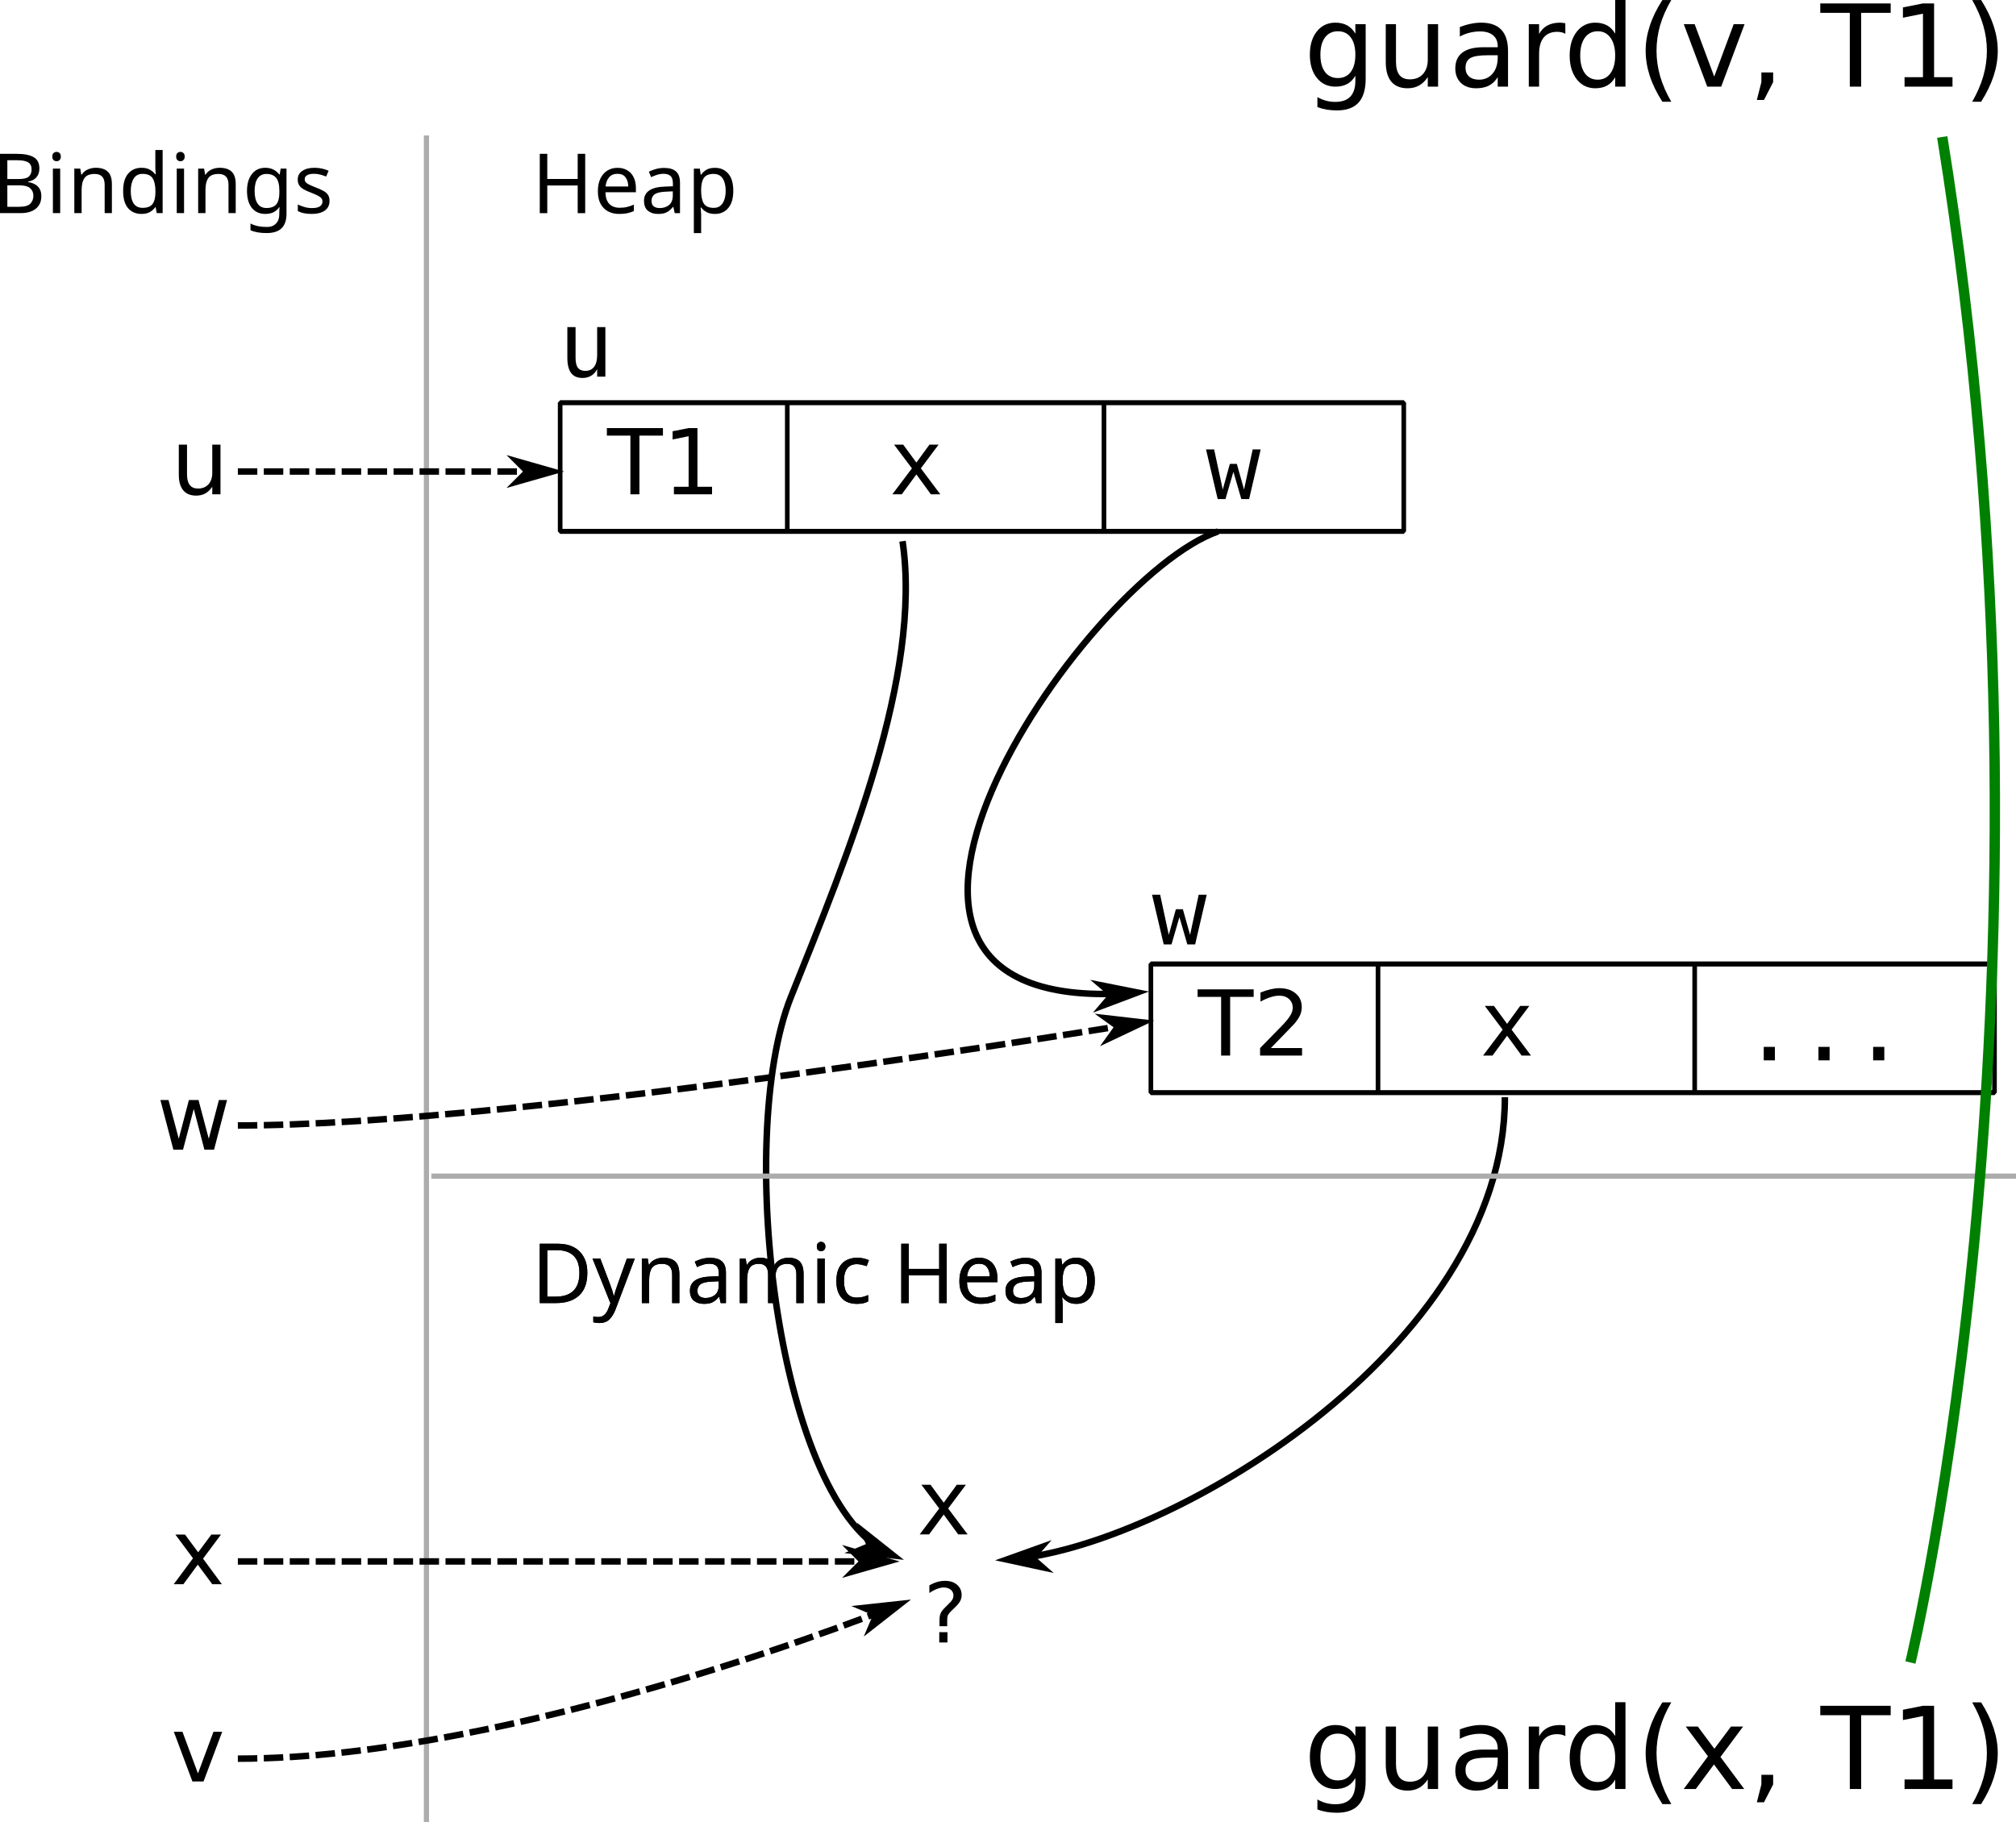
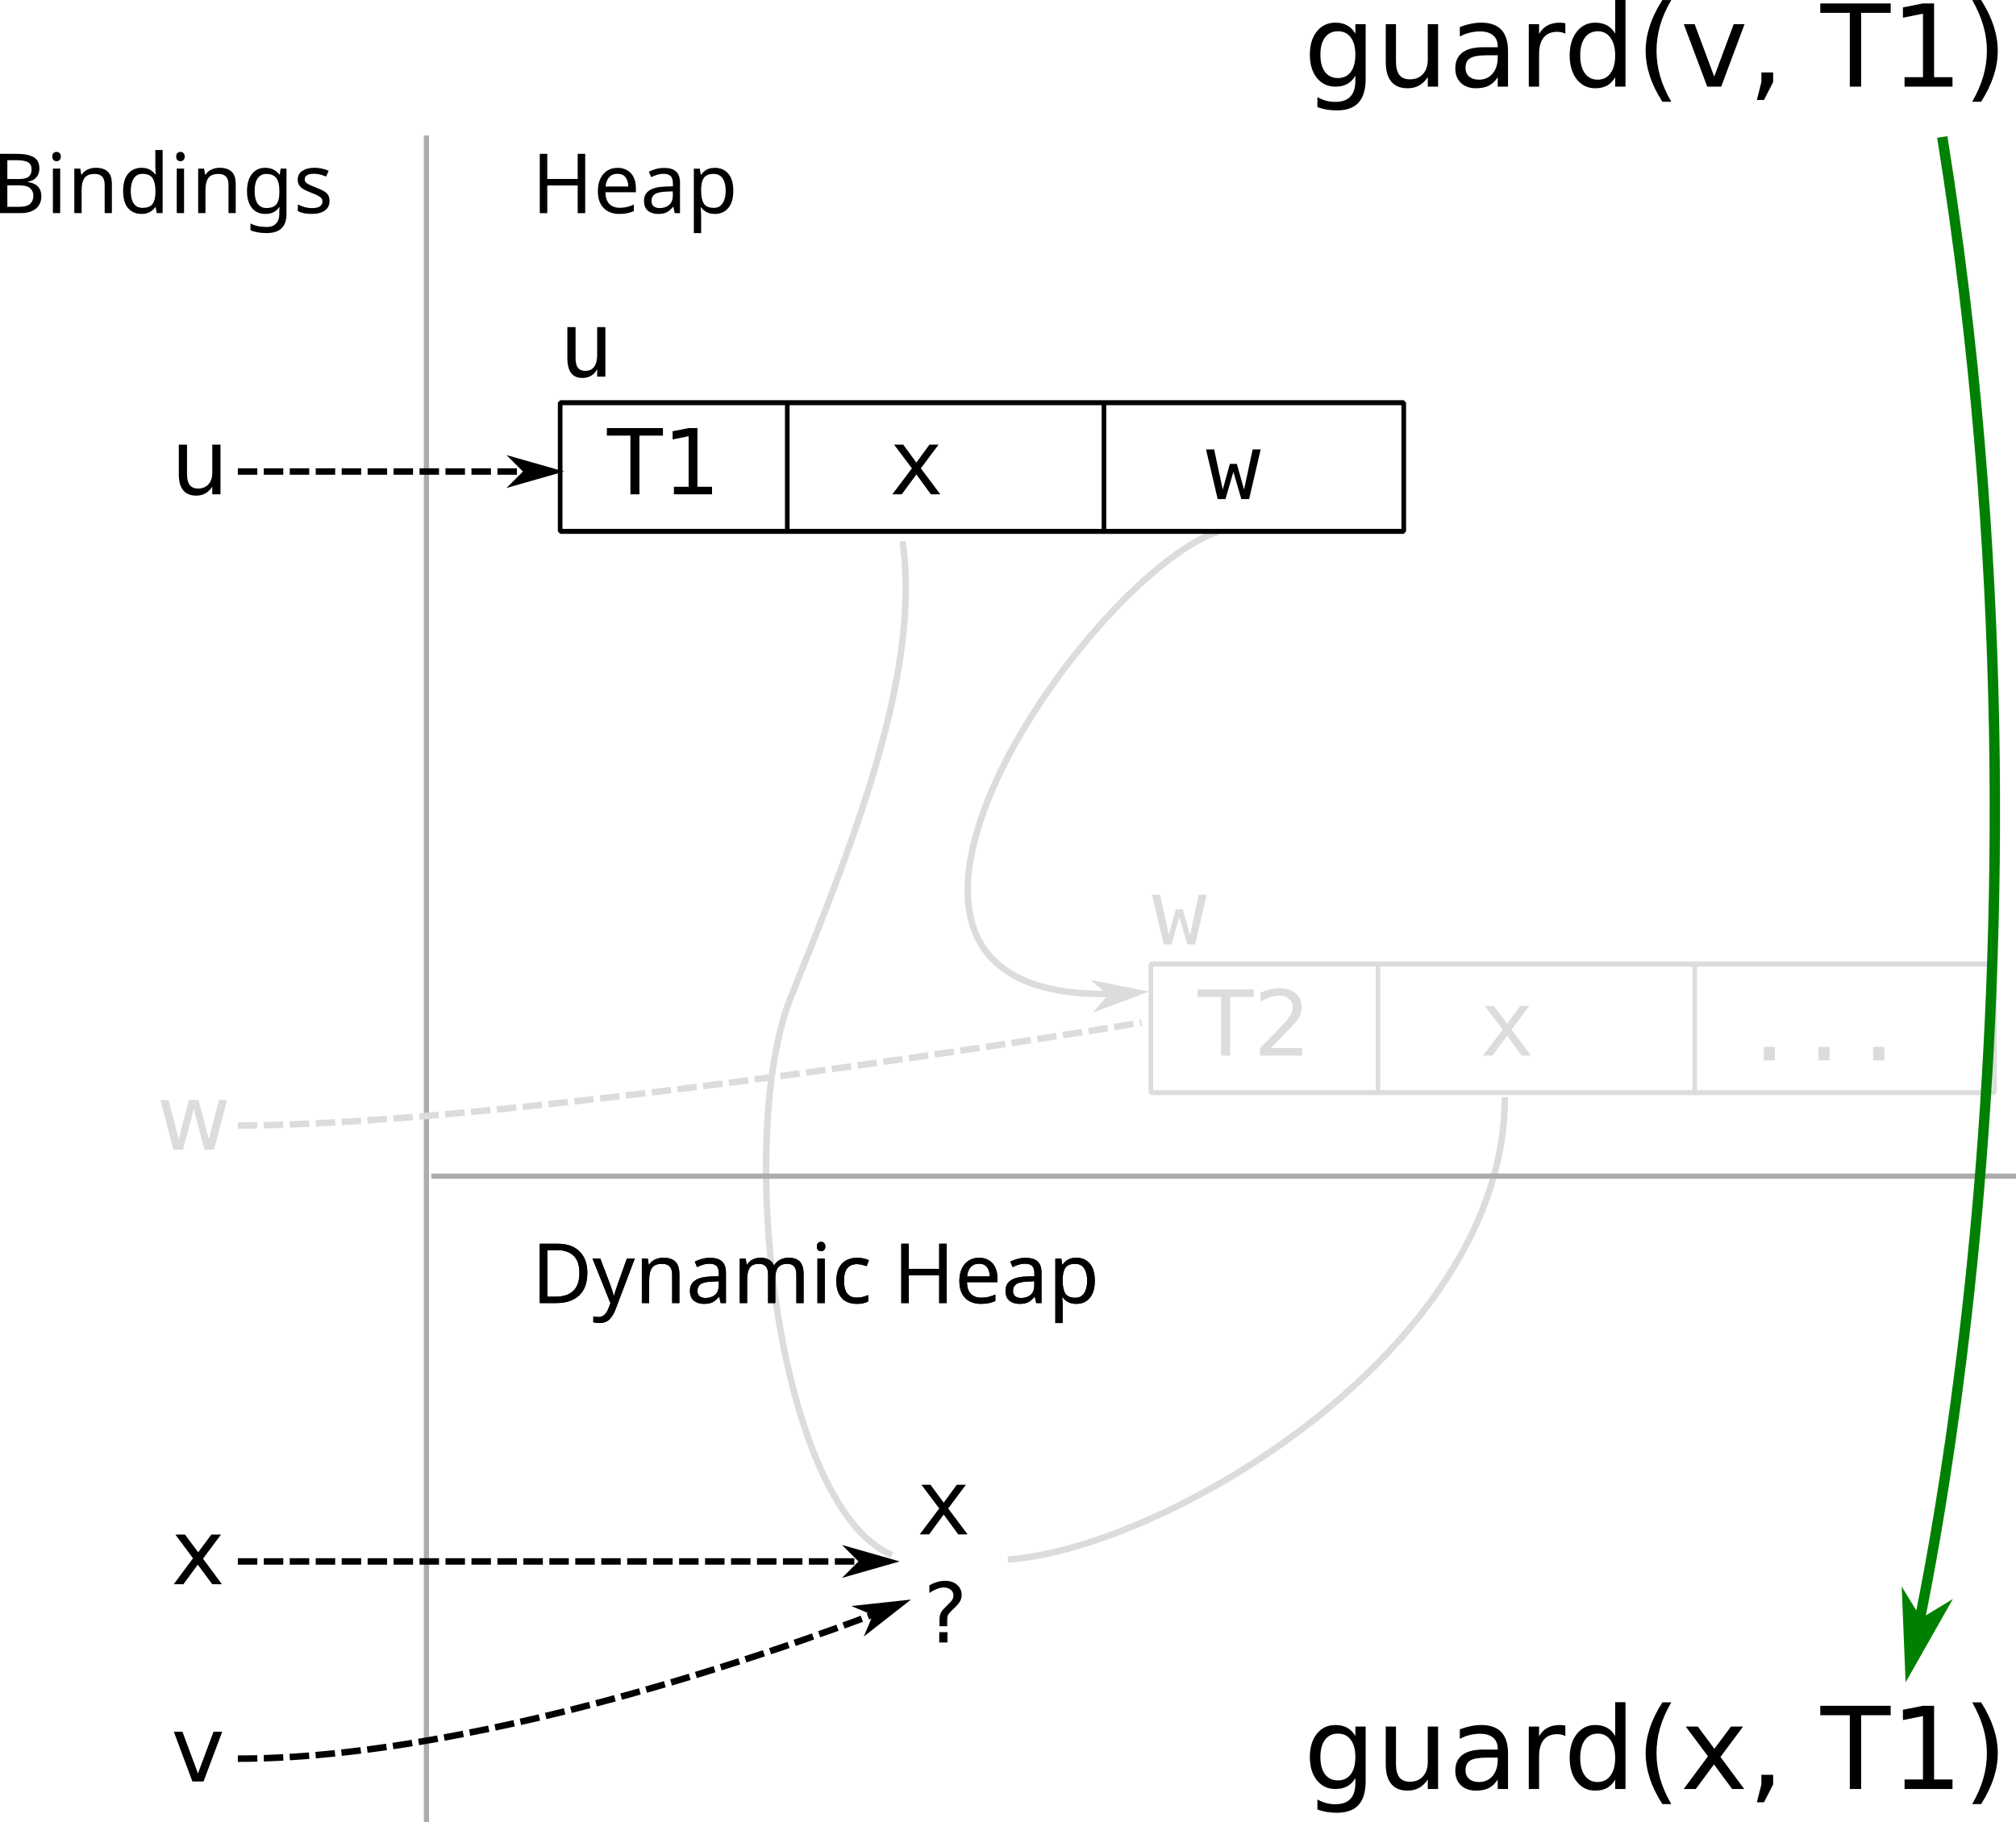
- <svg xmlns="http://www.w3.org/2000/svg" id="svg2" version="1.1" width="388.334" height="350.986" xml:space="preserve">
+ <svg xmlns="http://www.w3.org/2000/svg" xmlns:ns1="http://www.openswatchbook.org/uri/2009/osb" xmlns:xlink="http://www.w3.org/1999/xlink" id="svg2" version="1.1" width="388.334" height="350.986" xml:space="preserve">
  <defs id="defs6">
+     <linearGradient id="linearGradient7892" ns1:paint="solid">
+       <stop style="stop-color:#dcdcdc;stop-opacity:1;" offset="0" id="stop7894" />
+     </linearGradient>
    <marker orient="auto" refY="0" refX="0" id="Arrow1Mend" style="overflow:visible">
      <path id="path4114" d="M 0,0 5,-5 -12.5,0 5,5 0,0 z" style="fill-rule:evenodd;stroke:#000000;stroke-width:1pt;marker-start:none" transform="matrix(-0.4,0,0,-0.4,-4,0)" />
    </marker>
    <marker orient="auto" refY="0" refX="0" id="Arrow1Lend" style="overflow:visible">
      <path id="path4108" d="M 0,0 5,-5 -12.5,0 5,5 0,0 z" style="fill-rule:evenodd;stroke:#000000;stroke-width:1pt;marker-start:none" transform="matrix(-0.8,0,0,-0.8,-10,0)" />
    </marker>
    <marker orient="auto" refY="0" refX="0" id="Arrow1Mend-3" style="overflow:visible">
      <path id="path4114-1" d="M 0,0 5,-5 -12.5,0 5,5 0,0 z" style="fill-rule:evenodd;stroke:#000000;stroke-width:1pt;marker-start:none" transform="matrix(-0.4,0,0,-0.4,-4,0)" />
    </marker>
    <marker orient="auto" refY="0" refX="0" id="Arrow1Mend-38" style="overflow:visible">
      <path id="path4114-2" d="M 0,0 5,-5 -12.5,0 5,5 0,0 z" style="fill-rule:evenodd;stroke:#000000;stroke-width:1pt;marker-start:none" transform="matrix(-0.4,0,0,-0.4,-4,0)" />
    </marker>
    <marker orient="auto" refY="0" refX="0" id="Arrow1Mend-5" style="overflow:visible">
      <path id="path4114-8" d="M 0,0 5,-5 -12.5,0 5,5 0,0 z" style="fill-rule:evenodd;stroke:#000000;stroke-width:1pt;marker-start:none" transform="matrix(-0.4,0,0,-0.4,-4,0)" />
    </marker>
    <marker orient="auto" refY="0" refX="0" id="Arrow1Mend-8" style="overflow:visible">
      <path id="path4114-6" d="M 0,0 5,-5 -12.5,0 5,5 0,0 z" style="fill-rule:evenodd;stroke:#000000;stroke-width:1pt;marker-start:none" transform="matrix(-0.4,0,0,-0.4,-4,0)" />
    </marker>
    <marker orient="auto" refY="0" refX="0" id="Arrow1Mend-52" style="overflow:visible">
      <path id="path4114-3" d="M 0,0 5,-5 -12.5,0 5,5 0,0 z" style="fill-rule:evenodd;stroke:#000000;stroke-width:1pt;marker-start:none" transform="matrix(-0.4,0,0,-0.4,-4,0)" />
    </marker>
    <marker orient="auto" refY="0" refX="0" id="Arrow1Mend-4" style="overflow:visible">
      <path id="path4114-7" d="M 0,0 5,-5 -12.5,0 5,5 0,0 z" style="fill-rule:evenodd;stroke:#000000;stroke-width:1pt;marker-start:none" transform="matrix(-0.4,0,0,-0.4,-4,0)" />
    </marker>
    <marker orient="auto" refY="0" refX="0" id="Arrow1Mend-49" style="overflow:visible">
      <path id="path4114-24" d="M 0,0 5,-5 -12.5,0 5,5 0,0 z" style="fill-rule:evenodd;stroke:#000000;stroke-width:1pt;marker-start:none" transform="matrix(-0.4,0,0,-0.4,-4,0)" />
    </marker>
    <marker orient="auto" refY="0" refX="0" id="Arrow1Mend-6" style="overflow:visible">
      <path id="path4114-5" d="M 0,0 5,-5 -12.5,0 5,5 0,0 z" style="fill-rule:evenodd;stroke:#000000;stroke-width:1pt;marker-start:none" transform="matrix(-0.4,0,0,-0.4,-4,0)" />
    </marker>
    <marker orient="auto" refY="0" refX="0" id="Arrow1Mend-61" style="overflow:visible">
      <path id="path4114-79" d="M 0,0 5,-5 -12.5,0 5,5 0,0 z" style="fill-rule:evenodd;stroke:#000000;stroke-width:1pt;marker-start:none" transform="matrix(-0.4,0,0,-0.4,-4,0)" />
    </marker>
    <marker orient="auto" refY="0" refX="0" id="marker5667" style="overflow:visible">
      <path id="path5669" d="M 0,0 5,-5 -12.5,0 5,5 0,0 z" style="fill-rule:evenodd;stroke:#000000;stroke-width:1pt;marker-start:none" transform="matrix(-0.4,0,0,-0.4,-4,0)" />
    </marker>
    <marker orient="auto" refY="0" refX="0" id="marker5671" style="overflow:visible">
      <path id="path5673" d="M 0,0 5,-5 -12.5,0 5,5 0,0 z" style="fill-rule:evenodd;stroke:#000000;stroke-width:1pt;marker-start:none" transform="matrix(-0.4,0,0,-0.4,-4,0)" />
    </marker>
    <marker orient="auto" refY="0" refX="0" id="Arrow1Mend-60" style="overflow:visible">
      <path id="path4114-9" d="M 0,0 5,-5 -12.5,0 5,5 0,0 z" style="fill-rule:evenodd;stroke:#000000;stroke-width:1pt;marker-start:none" transform="matrix(-0.4,0,0,-0.4,-4,0)" />
    </marker>
    <marker orient="auto" refY="0" refX="0" id="Arrow1Mend-64" style="overflow:visible">
      <path id="path4114-70" d="M 0,0 5,-5 -12.5,0 5,5 0,0 z" style="fill-rule:evenodd;stroke:#000000;stroke-width:1pt;marker-start:none" transform="matrix(-0.4,0,0,-0.4,-4,0)" />
    </marker>
    <marker orient="auto" refY="0" refX="0" id="Arrow1Mend-0" style="overflow:visible">
      <path id="path4114-0" d="M 0,0 5,-5 -12.5,0 5,5 0,0 z" style="fill-rule:evenodd;stroke:#000000;stroke-width:1pt;marker-start:none" transform="matrix(-0.4,0,0,-0.4,-4,0)" />
    </marker>
    <marker orient="auto" refY="0" refX="0" id="marker9378" style="overflow:visible">
      <path id="path9380" d="M 0,0 5,-5 -12.5,0 5,5 0,0 z" style="fill-rule:evenodd;stroke:#000000;stroke-width:1pt;marker-start:none" transform="matrix(-0.4,0,0,-0.4,-4,0)" />
    </marker>
    <marker orient="auto" refY="0" refX="0" id="marker9382" style="overflow:visible">
      <path id="path9384" d="M 0,0 5,-5 -12.5,0 5,5 0,0 z" style="fill-rule:evenodd;stroke:#000000;stroke-width:1pt;marker-start:none" transform="matrix(-0.4,0,0,-0.4,-4,0)" />
    </marker>
    <marker orient="auto" refY="0" refX="0" id="Arrow1Mend-42" style="overflow:visible">
      <path id="path4114-53" d="M 0,0 5,-5 -12.5,0 5,5 0,0 z" style="fill-rule:evenodd;stroke:#000000;stroke-width:1pt;marker-start:none" transform="matrix(-0.4,0,0,-0.4,-4,0)" />
    </marker>
    <marker orient="auto" refY="0" refX="0" id="Arrow1Mend-84" style="overflow:visible">
      <path id="path4114-90" d="M 0,0 5,-5 -12.5,0 5,5 0,0 z" style="fill-rule:evenodd;stroke:#000000;stroke-width:1pt;marker-start:none" transform="matrix(-0.4,0,0,-0.4,-4,0)" />
+     </marker>
+     <linearGradient xlink:href="#linearGradient7892" id="linearGradient7896" x1="96.751" y1="-115.382" x2="103.764" y2="-115.382" gradientUnits="userSpaceOnUse" />
+     <linearGradient xlink:href="#linearGradient7892" id="linearGradient7898" x1="141.315" y1="95.09" x2="159.8" y2="95.09" gradientUnits="userSpaceOnUse" />
+     <linearGradient xlink:href="#linearGradient7892" id="linearGradient7900" x1="47" y1="171.962" x2="62.606" y2="171.962" gradientUnits="userSpaceOnUse" />
+     <linearGradient xlink:href="#linearGradient7892" id="linearGradient7902" x1="11.959" y1="173.595" x2="28.064" y2="173.595" gradientUnits="userSpaceOnUse" />
+     <marker orient="auto" refY="0" refX="0" id="Arrow1Mend-84Z" style="overflow:visible">
+       <path id="path10418" d="M 0,0 5,-5 -12.5,0 5,5 0,0 z" style="marker-start:none;stroke:#008000;stroke-width:1pt;fill:#008000;fill-rule:evenodd" transform="matrix(-0.4,0,0,-0.4,-4,0)" />
+     </marker>
+     <marker orient="auto" refY="0" refX="0" id="Arrow1Mends" style="overflow:visible">
+       <path id="path10709" d="M 0,0 5,-5 -12.5,0 5,5 0,0 z" style="marker-start:none;stroke:#dcdcdc;stroke-width:1pt;fill:#dcdcdc;fill-rule:evenodd" transform="matrix(-0.4,0,0,-0.4,-4,0)" />
+     </marker>
+     <marker orient="auto" refY="0" refX="0" id="Arrow1MendL" style="overflow:visible">
+       <path id="path11000" d="M 0,0 5,-5 -12.5,0 5,5 0,0 z" style="marker-start:none;stroke:#dcdcdc;stroke-width:1pt;fill:#dcdcdc;fill-rule:evenodd" transform="matrix(-0.4,0,0,-0.4,-4,0)" />
+     </marker>
+     <marker orient="auto" refY="0" refX="0" id="Arrow1Mendy" style="overflow:visible">
+       <path id="path11295" d="M 0,0 5,-5 -12.5,0 5,5 0,0 z" style="marker-start:none;stroke:#dcdcdc;stroke-width:1pt;fill:#dcdcdc;fill-rule:evenodd" transform="matrix(-0.4,0,0,-0.4,-4,0)" />
+     </marker>
+     <marker orient="auto" refY="0" refX="0" id="Arrow1Mendu" style="overflow:visible">
+       <path id="path11298" d="M 0,0 5,-5 -12.5,0 5,5 0,0 z" style="marker-start:none;stroke:#dcdcdc;stroke-width:1pt;fill:#dcdcdc;fill-rule:evenodd" transform="matrix(-0.4,0,0,-0.4,-4,0)" />
    </marker>
  </defs>
  <g id="g10" transform="matrix(1.25,0,0,-1.25,101.9578,305.7391)" style="display:inline">
    <text xml:space="preserve" style="font-size:9.6px;font-style:normal;font-variant:normal;font-weight:normal;font-stretch:normal;text-align:start;line-height:125%;letter-spacing:0px;word-spacing:0px;writing-mode:lr-tb;text-anchor:start;fill:#000000;fill-opacity:1;stroke:none;font-family:Sans;-inkscape-font-specification:Sans" x="0.377" y="-211.739" id="text5282" transform="scale(1,-1)">
      <tspan id="tspan5284" x="0.377" y="-211.739" style="font-size:12.8px;font-style:normal;font-variant:normal;font-weight:normal;font-stretch:normal;text-align:start;line-height:125%;writing-mode:lr-tb;text-anchor:start;font-family:Sans;-inkscape-font-specification:Sans">Heap</tspan>
    </text>
    <flowRoot xml:space="preserve" id="flowRoot5398" style="font-size:12px;font-style:normal;font-variant:normal;font-weight:normal;font-stretch:normal;text-align:start;line-height:125%;letter-spacing:0px;word-spacing:0px;writing-mode:lr-tb;text-anchor:start;fill:#000000;fill-opacity:1;stroke:none;font-family:Bitstream Vera Sans;-inkscape-font-specification:Bitstream Vera Sans" transform="matrix(0.8,0,0,-0.8,0,194)">
      <flowRegion id="flowRegion5400">
        <rect id="rect5402" width="116.532" height="107.568" x="-157.578" y="-52.84" />
      </flowRegion>
      <flowPara id="flowPara5404" />
    </flowRoot>
-     <path id="path62" style="fill:none;stroke:#000000;stroke-width:1;stroke-linecap:butt;stroke-linejoin:miter;stroke-miterlimit:1;stroke-opacity:1;stroke-dasharray:none;marker-mid:none;marker-end:url(#Arrow1Mend);display:inline" d="M 106.14,162.681 C 85.381,155.486 38.163,87.045 93.537,91.594" />
-     <path id="path92" style="color:#000000;fill:none;stroke:#000000;stroke-width:1;stroke-linecap:butt;stroke-linejoin:miter;stroke-miterlimit:1;stroke-opacity:1;stroke-dasharray:none;stroke-dashoffset:0;marker:none;marker-end:url(#Arrow1Mend);visibility:visible;display:inline;overflow:visible;enable-background:accumulate" d="M 57.518,161.171 C 60.537,140.434 49.123,112.878 40.331,90.957 31.539,69.036 38.306,12.186 55.911,4.905" />
-     <path id="path98" style="color:#000000;fill:none;stroke:#000000;stroke-width:1;stroke-linecap:butt;stroke-linejoin:miter;stroke-miterlimit:1;stroke-opacity:1;stroke-dasharray:none;stroke-dashoffset:0;marker:none;marker-end:url(#Arrow1Mend);visibility:visible;display:inline;overflow:visible;enable-background:accumulate" d="m 150.339,75.471 c 0,-38.98 -52.69,-69.698 -76.59,-71.258" />
+     <path id="path62" style="stroke-linejoin:miter;marker-end:url(#Arrow1MendL);stroke-opacity:1;display:inline;stroke:#dcdcdc;stroke-linecap:butt;stroke-miterlimit:1;stroke-dasharray:none;stroke-width:1;marker-mid:none;fill:none" d="M 106.14,162.681 C 85.381,155.486 38.163,87.045 93.537,91.594" />
+     <path id="path92" style="stroke-linejoin:miter;enable-background:accumulate;marker-end:url(#Arrow1Mendu);stroke-opacity:1;color:#000000;stroke-dashoffset:0;visibility:visible;stroke:#dcdcdc;stroke-linecap:butt;stroke-miterlimit:1;marker:none;stroke-dasharray:none;overflow:visible;stroke-width:1;display:inline;fill:none" d="M 57.518,161.171 C 60.537,140.434 49.123,112.878 40.331,90.957 31.539,69.036 38.306,12.186 55.911,4.905" />
+     <path id="path98" style="stroke-linejoin:miter;enable-background:accumulate;marker-end:url(#Arrow1Mendy);stroke-opacity:1;color:#000000;stroke-dashoffset:0;visibility:visible;stroke:#dcdcdc;stroke-linecap:butt;stroke-miterlimit:1;marker:none;stroke-dasharray:none;overflow:visible;stroke-width:1;display:inline;fill:none" d="m 150.339,75.471 c 0,-38.98 -52.69,-69.698 -76.59,-71.258" />
    <g transform="translate(5.7469054e-6,-12.8)" style="display:inline" id="g5809">
-       <text transform="scale(1,-1)" style="font-size:14px;font-style:normal;font-variant:normal;font-weight:normal;font-stretch:normal;text-align:start;line-height:125%;writing-mode:lr-tb;text-anchor:start;font-family:Andale Mono;-inkscape-font-specification:Andale Mono" id="text26-9" x="95.964" y="-111.82">
-         <tspan style="font-size:14px;font-style:normal;font-variant:normal;font-weight:normal;font-stretch:normal;text-align:start;line-height:125%;writing-mode:lr-tb;text-anchor:start;fill:#000000;fill-opacity:1;fill-rule:nonzero;stroke:none;font-family:Andale Mono;-inkscape-font-specification:Andale Mono" id="tspan28-5" x="95.964" y="-111.82">w</tspan>
+       <text transform="scale(1,-1)" style="font-size:14px;font-style:normal;font-variant:normal;font-weight:normal;font-stretch:normal;text-align:start;line-height:125%;writing-mode:lr-tb;text-anchor:start;font-family:Andale Mono;-inkscape-font-specification:Andale Mono;fill:#dcdcdc;fill-opacity:1;stroke:none" id="text26-9" x="95.964" y="-111.82">
+         <tspan style="font-size:14px;font-style:normal;font-variant:normal;font-weight:normal;font-stretch:normal;text-align:start;line-height:125%;writing-mode:lr-tb;text-anchor:start;fill:#dcdcdc;fill-opacity:1;fill-rule:nonzero;stroke:none;font-family:Andale Mono;-inkscape-font-specification:Andale Mono" id="tspan28-5" x="95.964" y="-111.82">w</tspan>
      </text>
      <g id="g5153-4" transform="translate(91.03113,-73.71575)">
-         <g id="g16-2">
-           <text id="text18-6" transform="matrix(1,0,0,-1,12,168.4)" style="font-size:14px;font-style:normal;font-variant:normal;font-weight:normal;font-stretch:normal;text-align:start;line-height:125%;writing-mode:lr-tb;text-anchor:start;font-family:Bitstream Vera Sans;-inkscape-font-specification:Bitstream Vera Sans">
-             <tspan id="tspan20-8" y="0" x="0" style="font-size:14px;font-style:normal;font-variant:normal;font-weight:normal;font-stretch:normal;text-align:start;line-height:125%;writing-mode:lr-tb;text-anchor:start;fill:#000000;fill-opacity:1;fill-rule:nonzero;stroke:none;font-family:Bitstream Vera Sans;-inkscape-font-specification:Bitstream Vera Sans">T2</tspan>
-           </text>
-         </g>
-         <g id="g24-7">
-           <text id="text26-8" transform="matrix(1,0,0,-1,47,168.4)" style="font-size:14px;font-style:normal;font-variant:normal;font-weight:normal;font-stretch:normal;text-align:start;line-height:125%;writing-mode:lr-tb;text-anchor:start;font-family:Andale Mono;-inkscape-font-specification:Andale Mono">
-             <tspan id="tspan28-59" style="font-size:14px;font-style:normal;font-variant:normal;font-weight:normal;font-stretch:normal;text-align:start;line-height:125%;writing-mode:lr-tb;text-anchor:start;fill:#000000;fill-opacity:1;fill-rule:nonzero;stroke:none;font-family:Andale Mono;-inkscape-font-specification:Andale Mono" x="0" y="0"> x</tspan>
-           </text>
-         </g>
-         <g id="g5121-8" transform="matrix(1,0,0,1.080744,0.7548638,-13.51353)">
-           <path d="m 4,163.038 130,0 0,18.347 -130,0 0,-18.347 z" style="fill:none;stroke:#000000;stroke-width:0.714;stroke-linecap:butt;stroke-linejoin:miter;stroke-miterlimit:1;stroke-opacity:1;stroke-dasharray:none" id="path14-3" />
-           <path d="m 39,163.038 0,18.347" style="fill:none;stroke:#000000;stroke-width:0.714;stroke-linecap:butt;stroke-linejoin:miter;stroke-miterlimit:1;stroke-opacity:1;stroke-dasharray:none" id="path22-6" />
-           <path d="m 87.8,163.038 0,18.347" style="fill:none;stroke:#000000;stroke-width:0.714;stroke-linecap:butt;stroke-linejoin:miter;stroke-miterlimit:1;stroke-opacity:1;stroke-dasharray:none" id="path30-4" />
-         </g>
-         <g transform="translate(-42.1464,73.26363)" id="g48-3-7">
-           <text id="text50-5-1" transform="matrix(1,0,0,-1,138,94.4)" style="font-size:14px;font-style:normal;font-variant:normal;font-weight:normal;font-stretch:normal;text-indent:0;text-align:start;text-decoration:none;line-height:125%;letter-spacing:normal;word-spacing:normal;text-transform:none;direction:ltr;block-progression:tb;writing-mode:lr-tb;text-anchor:start;baseline-shift:baseline;color:#000000;fill:#000000;fill-opacity:1;fill-rule:nonzero;stroke:none;stroke-width:1;marker:none;visibility:visible;display:inline;overflow:visible;enable-background:accumulate;font-family:Andale Mono;-inkscape-font-specification:Andale Mono">
-             <tspan id="tspan52-7-5" style="font-size:14px;font-style:normal;font-variant:normal;font-weight:normal;font-stretch:normal;text-indent:0;text-align:start;text-decoration:none;line-height:125%;letter-spacing:normal;word-spacing:normal;text-transform:none;direction:ltr;block-progression:tb;writing-mode:lr-tb;text-anchor:start;baseline-shift:baseline;color:#000000;fill:#000000;fill-opacity:1;fill-rule:nonzero;stroke:none;stroke-width:1;marker:none;visibility:visible;display:inline;overflow:visible;enable-background:accumulate;font-family:Andale Mono;-inkscape-font-specification:Andale Mono" x="0" y="0">...</tspan>
+         <g id="g16-2" style="fill:#dcdcdc;fill-opacity:1;stroke:none">
+           <text id="text18-6" transform="matrix(1,0,0,-1,12,168.4)" style="font-size:14px;font-style:normal;font-variant:normal;font-weight:normal;font-stretch:normal;text-align:start;line-height:125%;writing-mode:lr-tb;text-anchor:start;font-family:Bitstream Vera Sans;-inkscape-font-specification:Bitstream Vera Sans;fill:#dcdcdc;fill-opacity:1;stroke:none">
+             <tspan id="tspan20-8" y="0" x="0" style="font-size:14px;font-style:normal;font-variant:normal;font-weight:normal;font-stretch:normal;text-align:start;line-height:125%;writing-mode:lr-tb;text-anchor:start;fill:#dcdcdc;fill-opacity:1;fill-rule:nonzero;stroke:none;font-family:Bitstream Vera Sans;-inkscape-font-specification:Bitstream Vera Sans">T2</tspan>
+           </text>
+         </g>
+         <g id="g24-7" style="fill:#dcdcdc;fill-opacity:1;stroke:none">
+           <text id="text26-8" transform="matrix(1,0,0,-1,47,168.4)" style="font-size:14px;font-style:normal;font-variant:normal;font-weight:normal;font-stretch:normal;text-align:start;line-height:125%;writing-mode:lr-tb;text-anchor:start;font-family:Andale Mono;-inkscape-font-specification:Andale Mono;fill:#dcdcdc;fill-opacity:1;stroke:none">
+             <tspan id="tspan28-59" style="font-size:14px;font-style:normal;font-variant:normal;font-weight:normal;font-stretch:normal;text-align:start;line-height:125%;writing-mode:lr-tb;text-anchor:start;fill:#dcdcdc;fill-opacity:1;fill-rule:nonzero;stroke:none;font-family:Andale Mono;-inkscape-font-specification:Andale Mono" x="0" y="0"> x</tspan>
+           </text>
+         </g>
+         <g id="g5121-8" transform="matrix(1,0,0,1.080744,0.7548638,-13.51353)" style="stroke:#dcdcdc;stroke-opacity:1">
+           <path d="m 4,163.038 130,0 0,18.347 -130,0 0,-18.347 z" style="fill:none;stroke:#dcdcdc;stroke-width:0.714;stroke-linecap:butt;stroke-linejoin:miter;stroke-miterlimit:1;stroke-opacity:1;stroke-dasharray:none" id="path14-3" />
+           <path d="m 39,163.038 0,18.347" style="fill:none;stroke:#dcdcdc;stroke-width:0.714;stroke-linecap:butt;stroke-linejoin:miter;stroke-miterlimit:1;stroke-opacity:1;stroke-dasharray:none" id="path22-6" />
+           <path d="m 87.8,163.038 0,18.347" style="fill:none;stroke:#dcdcdc;stroke-width:0.714;stroke-linecap:butt;stroke-linejoin:miter;stroke-miterlimit:1;stroke-opacity:1;stroke-dasharray:none" id="path30-4" />
+         </g>
+         <g transform="translate(-42.1464,73.26363)" id="g48-3-7" style="fill:#dcdcdc;fill-opacity:1;stroke:none">
+           <text id="text50-5-1" transform="matrix(1,0,0,-1,138,94.4)" style="font-size:14px;font-style:normal;font-variant:normal;font-weight:normal;font-stretch:normal;text-indent:0;text-align:start;text-decoration:none;line-height:125%;letter-spacing:normal;word-spacing:normal;text-transform:none;direction:ltr;block-progression:tb;writing-mode:lr-tb;text-anchor:start;baseline-shift:baseline;color:#000000;fill:#dcdcdc;fill-opacity:1;fill-rule:nonzero;stroke:none;stroke-width:1;marker:none;visibility:visible;display:inline;overflow:visible;enable-background:accumulate;font-family:Andale Mono;-inkscape-font-specification:Andale Mono">
+             <tspan id="tspan52-7-5" style="font-size:14px;font-style:normal;font-variant:normal;font-weight:normal;font-stretch:normal;text-indent:0;text-align:start;text-decoration:none;line-height:125%;letter-spacing:normal;word-spacing:normal;text-transform:none;direction:ltr;block-progression:tb;writing-mode:lr-tb;text-anchor:start;baseline-shift:baseline;color:#000000;fill:#dcdcdc;fill-opacity:1;fill-rule:nonzero;stroke:none;stroke-width:1;marker:none;visibility:visible;display:inline;overflow:visible;enable-background:accumulate;font-family:Andale Mono;-inkscape-font-specification:Andale Mono" x="0" y="0">...</tspan>
          </text>
        </g>
      </g>
    </g>
    <g transform="translate(5.7469054e-6,-3.3476562e-6)" style="display:inline" id="g5827">
      <g id="g5153">
        <g id="g16">
          <text id="text18" transform="matrix(1,0,0,-1,12,168.4)" style="font-size:14px;font-style:normal;font-variant:normal;font-weight:normal;font-stretch:normal;text-align:start;line-height:125%;writing-mode:lr-tb;text-anchor:start;font-family:Bitstream Vera Sans;-inkscape-font-specification:Bitstream Vera Sans">
            <tspan id="tspan20" y="0" x="0 10.277" style="font-size:14px;font-style:normal;font-variant:normal;font-weight:normal;font-stretch:normal;text-align:start;line-height:125%;writing-mode:lr-tb;text-anchor:start;fill:#000000;fill-opacity:1;fill-rule:nonzero;stroke:none;font-family:Bitstream Vera Sans;-inkscape-font-specification:Bitstream Vera Sans">T1</tspan>
          </text>
        </g>
        <g id="g24">
          <text id="text26" transform="matrix(1,0,0,-1,47,168.4)" style="font-size:14px;font-style:normal;font-variant:normal;font-weight:normal;font-stretch:normal;text-align:start;line-height:125%;writing-mode:lr-tb;text-anchor:start;font-family:Andale Mono;-inkscape-font-specification:Andale Mono">
            <tspan id="tspan28" style="font-size:14px;font-style:normal;font-variant:normal;font-weight:normal;font-stretch:normal;text-align:start;line-height:125%;writing-mode:lr-tb;text-anchor:start;fill:#000000;fill-opacity:1;fill-rule:nonzero;stroke:none;font-family:Andale Mono;-inkscape-font-specification:Andale Mono" x="0" y="0"> x</tspan>
          </text>
        </g>
        <g id="g5121" transform="matrix(1,0,0,1.080744,0.7548638,-13.51353)">
          <path d="m 4,163.038 130,0 0,18.347 -130,0 0,-18.347 z" style="fill:none;stroke:#000000;stroke-width:0.714;stroke-linecap:butt;stroke-linejoin:miter;stroke-miterlimit:1;stroke-opacity:1;stroke-dasharray:none" id="path14" />
          <path d="m 39,163.038 0,18.347" style="fill:none;stroke:#000000;stroke-width:0.714;stroke-linecap:butt;stroke-linejoin:miter;stroke-miterlimit:1;stroke-opacity:1;stroke-dasharray:none" id="path22" />
          <path d="m 87.8,163.038 0,18.347" style="fill:none;stroke:#000000;stroke-width:0.714;stroke-linecap:butt;stroke-linejoin:miter;stroke-miterlimit:1;stroke-opacity:1;stroke-dasharray:none" id="path30" />
        </g>
        <g transform="translate(-42.1464,73.26363)" id="g48-3">
          <text id="text50-5" transform="matrix(1,0,0,-1,138,94.4)" style="font-size:14px;font-style:normal;font-variant:normal;font-weight:normal;font-stretch:normal;text-indent:0;text-align:start;text-decoration:none;line-height:125%;letter-spacing:normal;word-spacing:normal;text-transform:none;direction:ltr;block-progression:tb;writing-mode:lr-tb;text-anchor:start;baseline-shift:baseline;color:#000000;fill:#000000;fill-opacity:1;fill-rule:nonzero;stroke:none;stroke-width:1;marker:none;visibility:visible;display:inline;overflow:visible;enable-background:accumulate;font-family:Andale Mono;-inkscape-font-specification:Andale Mono">
            <tspan id="tspan52-7" style="font-size:14px;font-style:normal;font-variant:normal;font-weight:normal;font-stretch:normal;text-indent:0;text-align:start;text-decoration:none;line-height:125%;letter-spacing:normal;word-spacing:normal;text-transform:none;direction:ltr;block-progression:tb;writing-mode:lr-tb;text-anchor:start;baseline-shift:baseline;color:#000000;fill:#000000;fill-opacity:1;fill-rule:nonzero;stroke:none;stroke-width:1;marker:none;visibility:visible;display:inline;overflow:visible;enable-background:accumulate;font-family:Andale Mono;-inkscape-font-specification:Andale Mono" x="0" y="0"> w</tspan>
          </text>
        </g>
      </g>
      <text transform="scale(1,-1)" style="font-size:14px;font-style:normal;font-variant:normal;font-weight:normal;font-stretch:normal;text-align:start;line-height:125%;writing-mode:lr-tb;text-anchor:start;font-family:Andale Mono;-inkscape-font-specification:Andale Mono" id="text26-9-3" x="4.536" y="-186.535">
        <tspan style="font-size:14px;font-style:normal;font-variant:normal;font-weight:normal;font-stretch:normal;text-align:start;line-height:125%;writing-mode:lr-tb;text-anchor:start;fill:#000000;fill-opacity:1;fill-rule:nonzero;stroke:none;font-family:Andale Mono;-inkscape-font-specification:Andale Mono" id="tspan28-5-9" x="4.536" y="-186.535">u</tspan>
      </text>
    </g>
    <text xml:space="preserve" style="font-size:9.6px;font-style:normal;font-variant:normal;font-weight:normal;font-stretch:normal;text-align:start;line-height:125%;letter-spacing:0px;word-spacing:0px;writing-mode:lr-tb;text-anchor:start;fill:#000000;fill-opacity:1;stroke:none;display:inline;font-family:Bitstream Vera Sans;-inkscape-font-specification:Bitstream Vera Sans" x="125.685" y="-112.097" id="text5341" transform="scale(1,-1)">
      <tspan id="tspan5343" x="125.685" y="-112.097"> </tspan>
    </text>
    <g style="display:inline" id="g5791" transform="translate(5.7469054e-6,-25.6)">
      <text transform="scale(1,-1)" style="font-size:14px;font-style:normal;font-variant:normal;font-weight:normal;font-stretch:normal;text-align:start;line-height:125%;writing-mode:lr-tb;text-anchor:start;font-family:Andale Mono;-inkscape-font-specification:Andale Mono" id="text26-9-4" x="59.641" y="-33.675">
        <tspan style="font-size:14px;font-style:normal;font-variant:normal;font-weight:normal;font-stretch:normal;text-align:start;line-height:125%;writing-mode:lr-tb;text-anchor:start;fill:#000000;fill-opacity:1;fill-rule:nonzero;stroke:none;font-family:Andale Mono;-inkscape-font-specification:Andale Mono" id="tspan28-5-2" x="59.641" y="-33.675">x</tspan>
      </text>
      <text xml:space="preserve" style="font-size:16px;font-style:normal;font-variant:normal;font-weight:normal;font-stretch:normal;text-align:start;line-height:125%;letter-spacing:0px;word-spacing:0px;writing-mode:lr-tb;text-anchor:start;fill:#000000;fill-opacity:1;stroke:none;font-family:Bitstream Vera Sans;-inkscape-font-specification:Bitstream Vera Sans" x="177.865" y="284.464" id="text8165" transform="matrix(0.8,0,0,-0.8,-81.56626,244.5913)">
        <tspan id="tspan8167" x="177.865" y="284.464">?</tspan>
      </text>
    </g>
    <text xml:space="preserve" style="font-size:9.6px;font-style:normal;font-variant:normal;font-weight:normal;font-stretch:normal;text-align:start;line-height:125%;letter-spacing:0px;word-spacing:0px;writing-mode:lr-tb;text-anchor:start;fill:#000000;fill-opacity:1;stroke:none;display:inline;font-family:Sans;-inkscape-font-specification:Sans" x="0.377" y="-43.739" id="text5282-34" transform="scale(1,-1)">
      <tspan id="tspan5284-7" x="0.377" y="-43.739" style="font-size:12.8px;font-style:normal;font-variant:normal;font-weight:normal;font-stretch:normal;text-align:start;line-height:125%;writing-mode:lr-tb;text-anchor:start;font-family:Sans;-inkscape-font-specification:Sans">Dynamic Heap</tspan>
    </text>
    <text xml:space="preserve" style="font-size:9.6px;font-style:normal;font-variant:normal;font-weight:normal;font-stretch:normal;text-align:start;line-height:125%;letter-spacing:0px;word-spacing:0px;writing-mode:lr-tb;text-anchor:start;fill:#000000;fill-opacity:1;stroke:none;display:inline;font-family:Sans;-inkscape-font-specification:Sans" x="0.377" y="-43.739" id="text5282-34-5" transform="scale(1,-1)">
      <tspan id="tspan5284-7-9" x="0.377" y="-43.739" style="font-size:12.8px;font-style:normal;font-variant:normal;font-weight:normal;font-stretch:normal;text-align:start;line-height:125%;writing-mode:lr-tb;text-anchor:start;font-family:Sans;-inkscape-font-specification:Sans">Dynamic Heap</tspan>
    </text>
    <path style="fill:none;stroke:#acacac;stroke-width:0.8px;stroke-linecap:butt;stroke-linejoin:miter;stroke-opacity:1;display:inline" d="m 229.479,63.302 -244.576,0" id="path5054-4-0" />
  </g>
  <g id="layer1" style="display:inline" transform="translate(-22,25.60093)">
    <path style="fill:none;stroke:#acacac;stroke-width:1px;stroke-linecap:butt;stroke-linejoin:miter;stroke-opacity:1" d="m 104.143,0.5 0,325.535" id="path5054" />
    <text xml:space="preserve" style="font-size:16px;font-style:normal;font-variant:normal;font-weight:normal;font-stretch:normal;text-align:start;line-height:125%;letter-spacing:0px;word-spacing:0px;writing-mode:lr-tb;text-anchor:start;fill:#000000;fill-opacity:1;stroke:none;font-family:Sans;-inkscape-font-specification:Sans" x="20.43" y="15.464" id="text5282-3">
      <tspan id="tspan5316" x="20.43" y="15.464">Bindings</tspan>
    </text>
    <g transform="matrix(1.25,0,0,-1.25,123.9578,280.1381)" id="g5433">
      <text transform="scale(1,-1)" id="text18-9" style="font-size:14px;font-style:normal;font-variant:normal;font-weight:normal;font-stretch:normal;text-align:start;line-height:125%;writing-mode:lr-tb;text-anchor:start;font-family:Bitstream Vera Sans;-inkscape-font-specification:Bitstream Vera Sans" x="-55.2" y="-168.4">
        <tspan y="-168.4" id="tspan20-4" x="-55.2" style="font-size:14px;font-style:normal;font-variant:normal;font-weight:normal;font-stretch:normal;text-align:start;line-height:125%;writing-mode:lr-tb;text-anchor:start;fill:#000000;fill-opacity:1;fill-rule:nonzero;stroke:none;font-family:Bitstream Vera Sans;-inkscape-font-specification:Bitstream Vera Sans">u</tspan>
      </text>
      <path id="path5406" d="m -44.914,171.912 c 43.405,0 48.311,0 48.311,0" style="color:#000000;fill:none;stroke:#000000;stroke-width:1;stroke-linecap:butt;stroke-linejoin:miter;stroke-miterlimit:1;stroke-opacity:1;stroke-dasharray:3, 1;stroke-dashoffset:0;marker:none;marker-end:url(#Arrow1Mend);visibility:visible;display:inline;overflow:visible;enable-background:accumulate" />
    </g>
    <g transform="matrix(1.25,0,0,-1.25,123.9578,280.1381)" id="g5650">
-       <text transform="scale(1,-1)" y="-67.377" x="-57.443" style="font-size:14px;font-style:normal;font-variant:normal;font-weight:normal;font-stretch:normal;text-align:start;line-height:125%;writing-mode:lr-tb;text-anchor:start;font-family:Bitstream Vera Sans;-inkscape-font-specification:Bitstream Vera Sans" id="text18-9-4-6">
-         <tspan style="font-size:14px;font-style:normal;font-variant:normal;font-weight:normal;font-stretch:normal;text-align:start;line-height:125%;writing-mode:lr-tb;text-anchor:start;fill:#000000;fill-opacity:1;fill-rule:nonzero;stroke:none;font-family:Bitstream Vera Sans;-inkscape-font-specification:Bitstream Vera Sans" x="-57.443" id="tspan20-4-3-2" y="-67.377">w</tspan>
-       </text>
-       <path style="color:#000000;fill:none;stroke:#000000;stroke-width:1;stroke-linecap:butt;stroke-linejoin:miter;stroke-miterlimit:1;stroke-opacity:1;stroke-dasharray:3, 1;stroke-dashoffset:0;marker:none;marker-end:url(#Arrow1Mend);visibility:visible;display:inline;overflow:visible;enable-background:accumulate" d="m -44.914,71.112 c 43.405,0 139.272,15.852 139.272,15.852" id="path5406-0-1" />
+       <text transform="scale(1,-1)" y="-67.377" x="-57.443" style="font-size:14px;font-style:normal;font-variant:normal;font-weight:normal;font-stretch:normal;text-align:start;line-height:125%;writing-mode:lr-tb;text-anchor:start;font-family:Bitstream Vera Sans;-inkscape-font-specification:Bitstream Vera Sans;fill:#dcdcdc;fill-opacity:1" id="text18-9-4-6">
+         <tspan style="font-size:14px;font-style:normal;font-variant:normal;font-weight:normal;font-stretch:normal;text-align:start;line-height:125%;writing-mode:lr-tb;text-anchor:start;fill:#dcdcdc;fill-opacity:1;fill-rule:nonzero;stroke:none;font-family:Bitstream Vera Sans;-inkscape-font-specification:Bitstream Vera Sans" x="-57.443" id="tspan20-4-3-2" y="-67.377">w</tspan>
+       </text>
+       <path style="stroke-linejoin:miter;enable-background:accumulate;marker-end:url(#Arrow1Mends);stroke-opacity:1;color:#000000;stroke-dashoffset:0;visibility:visible;stroke:#dcdcdc;stroke-linecap:butt;stroke-miterlimit:1;marker:none;stroke-dasharray:3, 1;overflow:visible;stroke-width:1;display:inline;fill:none" d="m -44.914,71.112 c 43.405,0 139.272,15.852 139.272,15.852" id="path5406-0-1" />
    </g>
    <g style="display:inline" transform="matrix(1.25,0,0,-1.25,123.9578,490.1381)" id="g5433-8-0-9">
      <text transform="scale(1,-1)" id="text18-9-7-0-3" style="font-size:14px;font-style:normal;font-variant:normal;font-weight:normal;font-stretch:normal;text-align:start;line-height:125%;writing-mode:lr-tb;text-anchor:start;font-family:Bitstream Vera Sans;-inkscape-font-specification:Bitstream Vera Sans" x="-55.2" y="-168.4">
        <tspan y="-168.4" id="tspan20-4-0-8-4" x="-55.2" style="font-size:14px;font-style:normal;font-variant:normal;font-weight:normal;font-stretch:normal;text-align:start;line-height:125%;writing-mode:lr-tb;text-anchor:start;fill:#000000;fill-opacity:1;fill-rule:nonzero;stroke:none;font-family:Bitstream Vera Sans;-inkscape-font-specification:Bitstream Vera Sans">x</tspan>
      </text>
      <path id="path5406-1-5-0" d="m -44.914,171.912 c 43.405,0 100.019,0 100.019,0" style="color:#000000;fill:none;stroke:#000000;stroke-width:1;stroke-linecap:butt;stroke-linejoin:miter;stroke-miterlimit:1;stroke-opacity:1;stroke-dasharray:3, 1;stroke-dashoffset:0;marker:none;marker-end:url(#Arrow1Mend);visibility:visible;display:inline;overflow:visible;enable-background:accumulate" />
    </g>
    <g style="display:inline" transform="matrix(1.25,0,0,-1.25,123.9578,528.1381)" id="g5433-8">
      <text transform="scale(1,-1)" id="text18-9-7" style="font-size:14px;font-style:normal;font-variant:normal;font-weight:normal;font-stretch:normal;text-align:start;line-height:125%;writing-mode:lr-tb;text-anchor:start;font-family:Bitstream Vera Sans;-inkscape-font-specification:Bitstream Vera Sans" x="-55.2" y="-168.4">
        <tspan y="-168.4" id="tspan20-4-0" x="-55.2" style="font-size:14px;font-style:normal;font-variant:normal;font-weight:normal;font-stretch:normal;text-align:start;line-height:125%;writing-mode:lr-tb;text-anchor:start;fill:#000000;fill-opacity:1;fill-rule:nonzero;stroke:none;font-family:Bitstream Vera Sans;-inkscape-font-specification:Bitstream Vera Sans">v</tspan>
      </text>
      <path id="path5406-1" d="m -44.914,171.912 c 43.405,0 101.907,23.778 101.907,23.778" style="color:#000000;fill:none;stroke:#000000;stroke-width:1;stroke-linecap:butt;stroke-linejoin:miter;stroke-miterlimit:1;stroke-opacity:1;stroke-dasharray:3, 1;stroke-dashoffset:0;marker:none;marker-end:url(#Arrow1Mend);visibility:visible;display:inline;overflow:visible;enable-background:accumulate" />
    </g>
  </g>
  <g id="layer2" style="display:none" transform="translate(-22,25.60093)">
    <text xml:space="preserve" style="font-size:22px;font-style:normal;font-variant:normal;font-weight:normal;font-stretch:normal;text-align:start;line-height:125%;letter-spacing:0px;word-spacing:0px;writing-mode:lr-tb;text-anchor:start;fill:#000000;fill-opacity:1;stroke:none;display:inline;font-family:Bitstream Vera Sans;-inkscape-font-specification:Bitstream Vera Sans" x="273.094" y="-8.908" id="text5756">
      <tspan id="tspan5758" x="273.094" y="-8.908">guard(u, T1)</tspan>
    </text>
  </g>
  <g transform="translate(-22,25.60093)" style="display:inline" id="g9634">
    <text id="text9636" y="-8.908" x="273.094" style="font-size:22px;font-style:normal;font-variant:normal;font-weight:normal;font-stretch:normal;text-align:start;line-height:125%;letter-spacing:0px;word-spacing:0px;writing-mode:lr-tb;text-anchor:start;fill:#000000;fill-opacity:1;stroke:none;display:inline;font-family:Bitstream Vera Sans;-inkscape-font-specification:Bitstream Vera Sans" xml:space="preserve">
      <tspan y="-8.908" x="273.094" id="tspan9638">guard(v, T1)</tspan>
    </text>
  </g>
  <g id="layer3" style="display:none" transform="translate(-22,25.60093)">
    <path style="fill:none;stroke:#ff0000;stroke-width:0.666px;stroke-linecap:butt;stroke-linejoin:miter;stroke-opacity:1;display:inline" d="m 411.033,-15.719 -137.376,0" id="path5054-4-0-0" />
  </g>
  <g transform="translate(-22,25.60093)" style="display:inline" id="g9673">
    <text id="text9636-4" y="319.092" x="273.094" style="font-size:22px;font-style:normal;font-variant:normal;font-weight:normal;font-stretch:normal;text-align:start;line-height:125%;letter-spacing:0px;word-spacing:0px;writing-mode:lr-tb;text-anchor:start;fill:#000000;fill-opacity:1;stroke:none;display:inline;font-family:Bitstream Vera Sans;-inkscape-font-specification:Bitstream Vera Sans" xml:space="preserve">
      <tspan y="319.092" x="273.094" id="tspan9638-7">guard(x, T1)</tspan>
    </text>
-     <path style="fill:none;stroke:#008000;stroke-width:2;stroke-linecap:butt;stroke-linejoin:miter;stroke-miterlimit:4;stroke-opacity:1;stroke-dasharray:none;marker-start:none" d="m 374.129,26.395 c 25.948,161.352 -6.133,293.925 -6.133,293.925" id="path9728" transform="translate(22,-25.60093)" />
+     <path style="stroke-linejoin:miter;marker-end:url(#Arrow1Mend-84Z);stroke-opacity:1;marker-start:none;stroke:#008000;stroke-linecap:butt;stroke-miterlimit:4;stroke-dasharray:none;stroke-width:2;fill:none" d="m 374.129,26.395 c 25.948,161.352 -6.133,293.925 -6.133,293.925" id="path9728" transform="translate(22,-25.60093)" />
  </g>
</svg>
